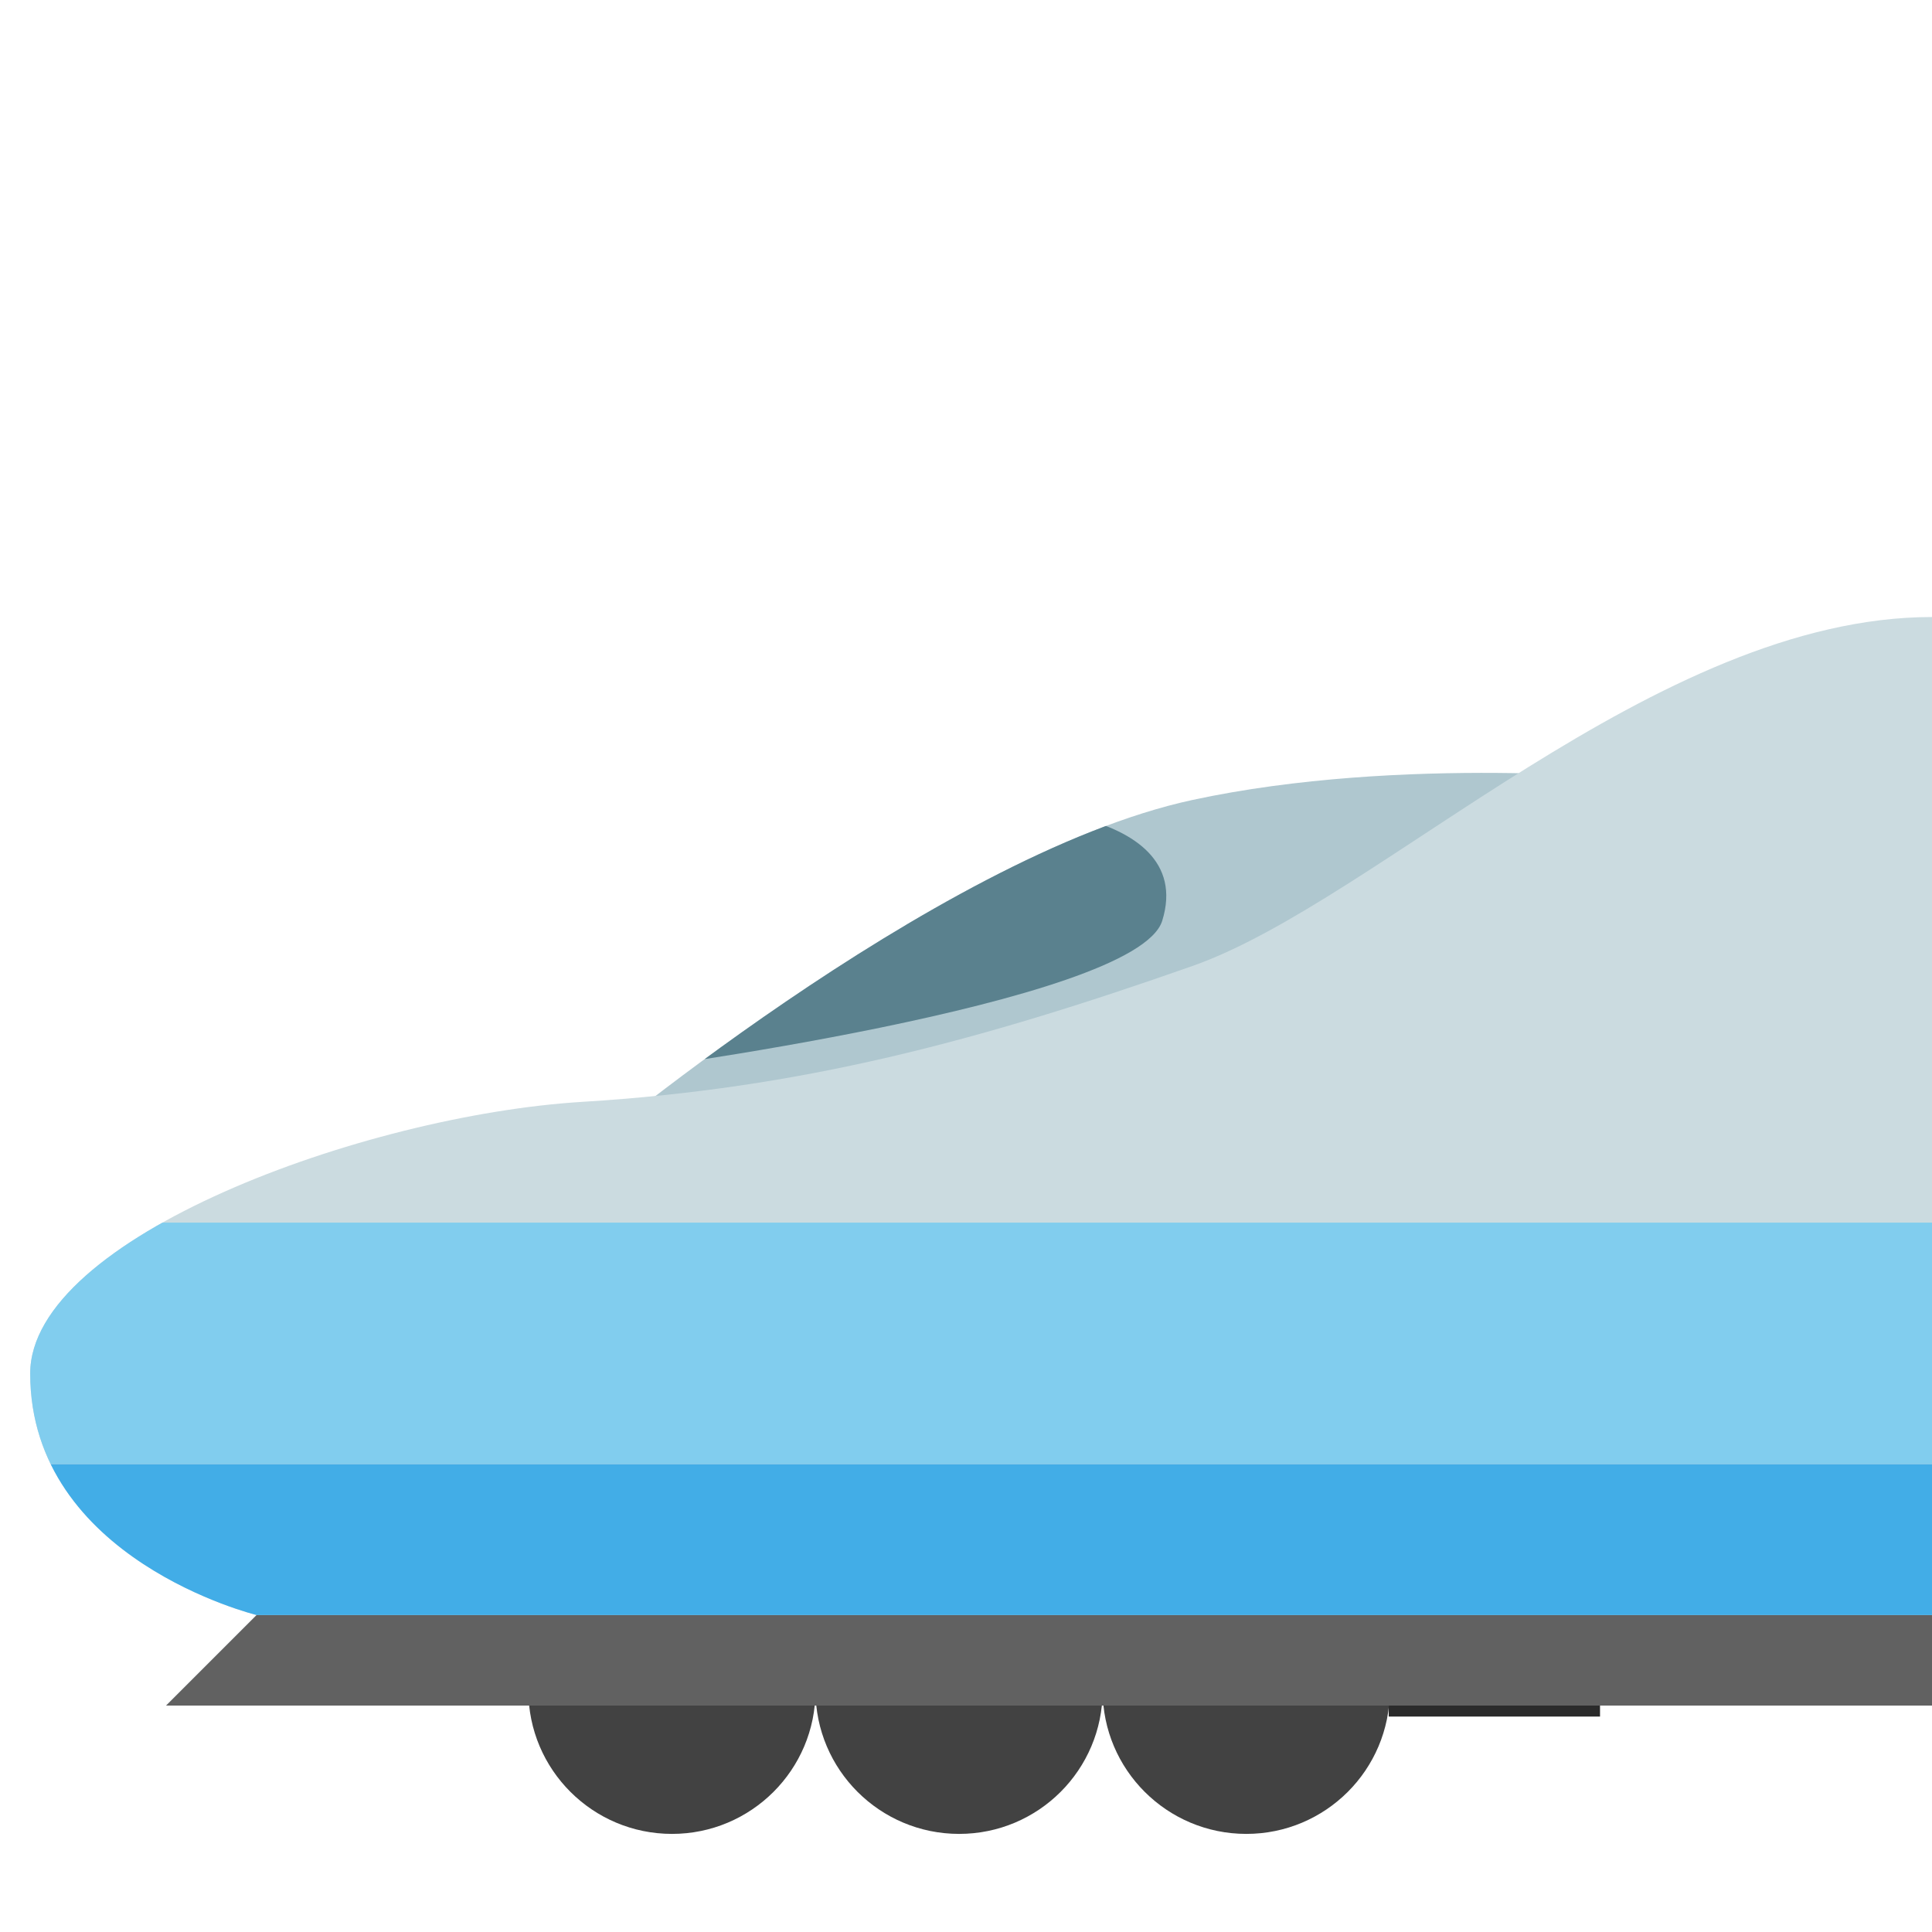
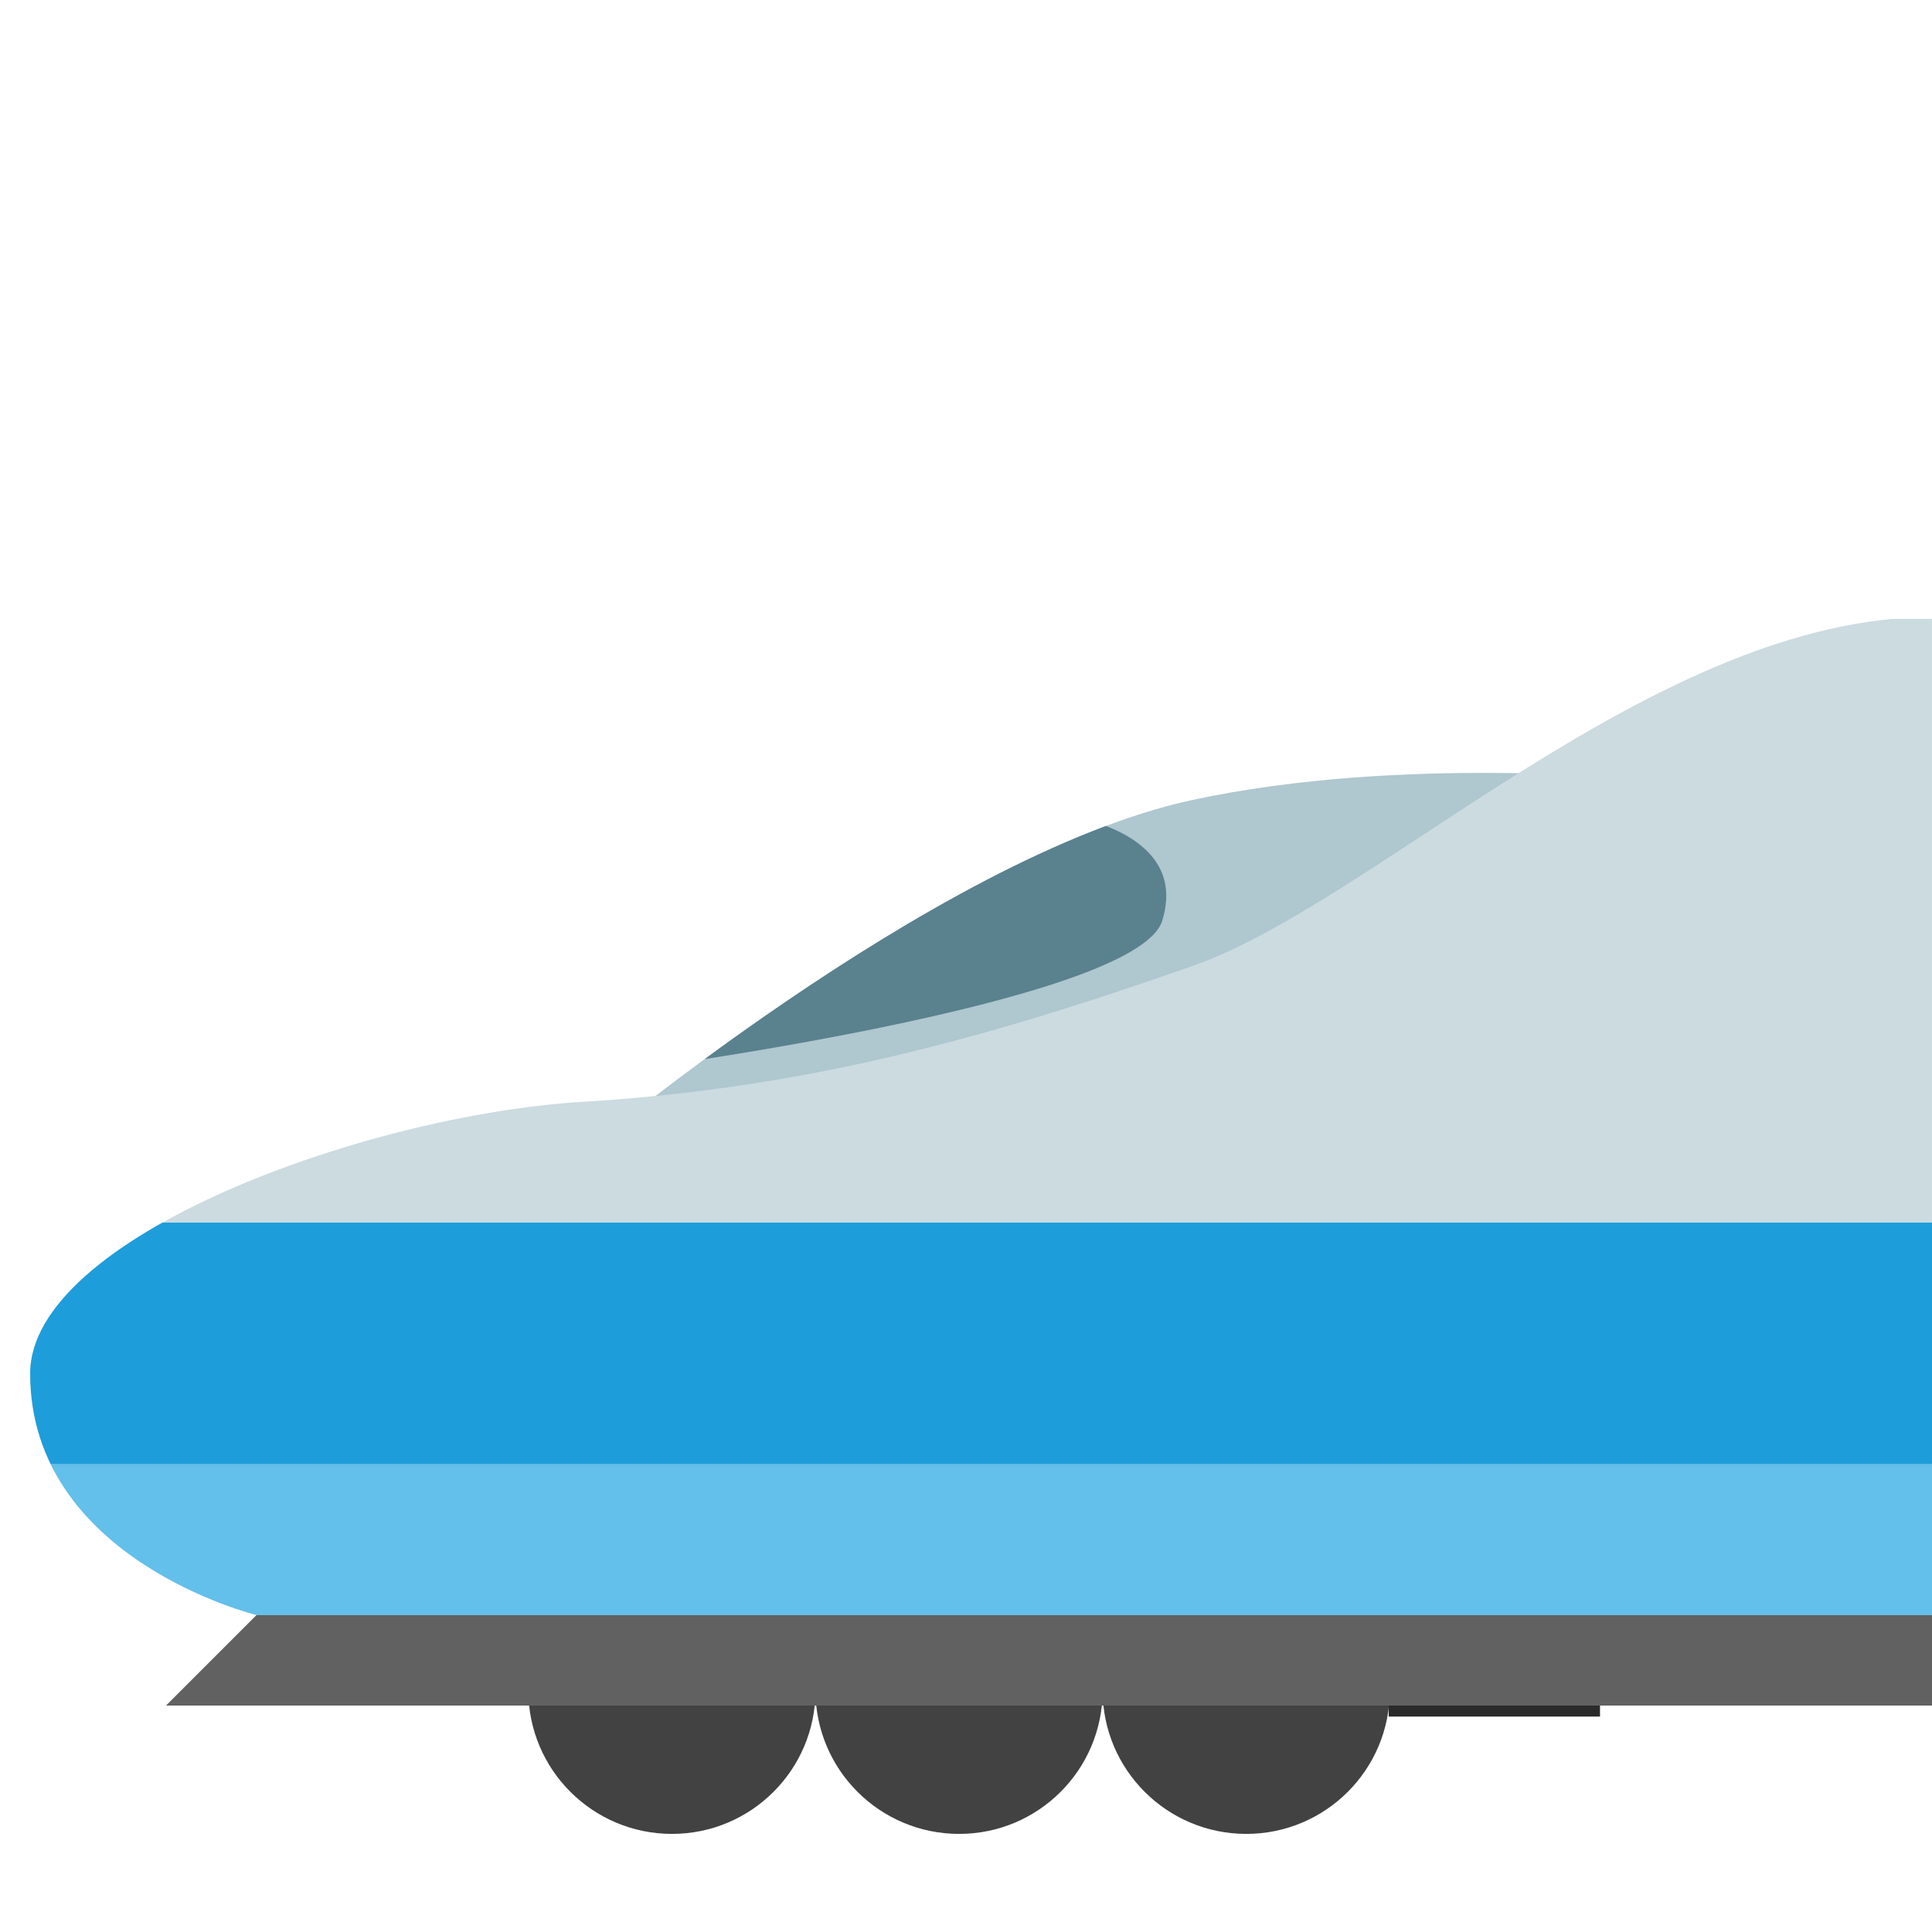
<svg xmlns="http://www.w3.org/2000/svg" width="128px" height="128px" version="1.1" xml:space="preserve" style="fill-rule:evenodd;clip-rule:evenodd;stroke-linejoin:round;stroke-miterlimit:2;">
-   <g id="Bullet-Train" transform="matrix(-1,0,0,1,640.001,0)">
-     <g id="Bogie" transform="matrix(-1,0,0,1,1004.06,0.227)">
-       <g transform="matrix(0.591791,0,0,0.833333,425.185,21.1167)">
-         <rect x="52.18" y="109.66" width="23.657" height="1.2" style="fill:#2b2b2b;fill-rule:nonzero;" />
-       </g>
-       <g transform="matrix(1.02959,0,0,1.02959,359.032,-0.659968)">
-         <path d="M94.314,109.202C94.314,114.305 90.175,118.429 85.08,118.429C79.977,118.429 75.837,114.297 75.837,109.202C75.837,104.092 79.977,99.975 85.08,99.975C90.175,99.975 94.314,104.099 94.314,109.202Z" style="fill:#424242;" />
-       </g>
-       <g transform="matrix(1.02959,0,0,1.02959,383.545,-0.659968)">
-         <path d="M33.551,109.202C33.551,114.305 29.411,118.429 24.316,118.429C19.213,118.429 15.074,114.297 15.074,109.202C15.074,104.092 19.214,99.975 24.316,99.975C29.412,99.975 33.551,104.099 33.551,109.202Z" style="fill:#424242;" />
-       </g>
-       <g transform="matrix(1.02959,0,0,1.02959,383.387,-0.659968)">
-         <path d="M52.18,109.202C52.18,114.305 48.041,118.429 42.946,118.429C37.843,118.429 33.704,114.297 33.704,109.202C33.704,104.092 37.843,99.975 42.946,99.975C48.049,99.975 52.181,104.099 52.181,109.202L52.18,109.202Z" style="fill:#424242;" />
-       </g>
-     </g>
-     <g id="Body">
-       <g id="Cab">
-         <clipPath id="_clip1">
-           <path d="M531,51.667C531,51.667 547.088,50 561,53C578.14,56.696 602,76.939 602,76.939C567.468,75.662 540.783,65.245 531,51.667Z" />
-         </clipPath>
-         <g clip-path="url(#_clip1)">
-           <rect x="534" y="48" width="66" height="28.939" style="fill:#afc7cf;" />
-           <g transform="matrix(1.10645,0,0,1,-55.5514,0)">
-             <path d="M570.543,54C570.287,53.058 556.847,53.156 559.041,61C560.59,66.54 591.577,71 591.577,71L591,54L570.543,54Z" style="fill:#5a818e;" />
+   <g transform="matrix(1,0,0,1,-384,0)">
+     <g id="High-Speed-Train" />
+     <g id="Steam-Locomotive" />
+     <g id="Mountain-Railway">
+       <clipPath id="_clip1">
+         <rect x="256" y="0.024" width="128" height="127.977" />
+       </clipPath>
+       <g clip-path="url(#_clip1)">
+         <g id="Mountain" transform="matrix(1.04798,0,0,1.04798,-15.3524,-3.14393)">
+           <g transform="matrix(1.20326,0,0,1.20326,242.991,-26.0179)">
+             <path d="M56.625,24.117C55.039,24.112 53.325,24.353 51.48,24.837C48.316,25.667 46.775,28.237 45.654,30.117C45.152,30.947 44.649,31.81 44.17,32.219L44.008,32.348C43.225,33.037 43.072,33.141 42.558,33.246C41.554,33.456 41.135,33.258 40.025,32.709C38.495,31.962 36.195,30.816 32.879,31.855C29.516,32.93 27.249,36.143 24.879,40.639C22.379,45.379 19.309,52.536 14.65,63.396C11.827,69.962 5.586,83.118 0,94.744L0,127.2C-0,127.2 -0,127.201 -0,127.201C-0,127.64 0.361,128.001 0.8,128.001L127.2,128.001C127.639,128.001 128,127.64 128,127.201L128,95.077C115.576,71.137 101.23,42.85 100.352,41.395C98.915,39.002 95.867,37.04 93.508,37.169C91.149,37.297 88.44,38.639 87.028,40.694C86.572,41.372 83.268,46.254 78.83,52.829C77.534,50.26 76.295,47.843 75.174,45.612C70.666,36.726 68.284,32.018 67.607,30.851C64.997,26.358 61.383,24.131 56.625,24.116L56.625,24.117Z" style="fill:#8d6b63;fill-rule:nonzero;" />
+           </g>
+           <g transform="matrix(1,0,0,1,256,1.06068)">
+             <path d="M119.06,106.566C118.57,107.206 118.21,107.906 117.41,108.036C115.77,108.306 114.28,109.036 113.09,110.086C112.3,110.786 111.14,110.886 110.25,110.306L110.23,110.286C108.32,106.676 104.7,105.026 100.33,105.026C96.22,105.026 92.45,106.386 90.45,109.656C89.89,110.556 88.77,110.856 87.81,110.396C86.614,109.823 85.295,109.555 83.97,109.616C83.01,109.656 82.16,109.066 81.8,108.176C79.74,102.976 74.85,100.776 68.91,100.776C62.8,100.776 57.44,103.166 55.49,108.606C55.31,109.106 54.99,109.546 54.52,109.816C54.3,109.946 54.08,110.086 53.88,110.246C53.27,110.736 52.44,110.766 51.73,110.436C50.589,109.909 49.347,109.636 48.09,109.636C46.75,109.636 45.48,109.946 44.34,110.496C43.48,110.906 42.46,110.736 41.8,110.046C40.17,108.326 37.9,107.352 35.53,107.356C33.01,107.356 30.75,108.436 29.16,110.146C28.4,110.976 27.16,111.016 26.29,110.296C25.387,109.55 24.251,109.143 23.08,109.146C22.03,109.146 21.06,109.476 20.26,110.026C19.87,110.296 18.8,110.436 17.79,110.086C16.96,109.806 16.2,109.136 15.69,108.426C12.12,103.376 7.68,101.466 6.39,100.866C3.99,99.736 -0,100.056 -0,100.056L-0,118.866C-0,119.086 128,118.866 128,118.866L128,100.966C128,99.246 121.19,103.776 119.06,106.566Z" style="fill:#bdcf46;fill-rule:nonzero;" />
+           </g>
+         </g>
+         <g id="Railcar" transform="matrix(2.3251,0,0,2.3251,-389.309,-162.351)">
+           <g transform="matrix(0.430089,0,0,0.430089,291.635,70.9832)">
+             <g id="Bogie">
+               <path d="M94.314,109.202C94.314,114.305 90.175,118.429 85.08,118.429C79.977,118.429 75.837,114.297 75.837,109.202C75.837,104.092 79.977,99.975 85.08,99.975C90.175,99.975 94.314,104.099 94.314,109.202ZM112.944,109.202C112.944,114.305 108.804,118.429 103.709,118.429C98.606,118.429 94.467,114.297 94.467,109.202C94.467,104.092 98.607,99.975 103.709,99.975C108.812,99.975 112.944,104.099 112.944,109.202ZM33.551,109.202C33.551,114.305 29.411,118.429 24.316,118.429C19.213,118.429 15.074,114.297 15.074,109.202C15.074,104.092 19.214,99.975 24.316,99.975C29.412,99.975 33.551,104.099 33.551,109.202ZM52.18,109.202C52.18,114.305 48.041,118.429 42.946,118.429C37.843,118.429 33.704,114.297 33.704,109.202C33.704,104.092 37.843,99.975 42.946,99.975C48.049,99.975 52.181,104.099 52.181,109.202L52.18,109.202Z" style="fill:#424242;fill-rule:nonzero;" />
+             </g>
+           </g>
+           <g id="Livery" transform="matrix(0.430089,0,0,0.430089,176.403,69.8774)">
+             <clipPath id="_clip2">
+               <path d="M312,40.879L384,40.879L384,113L289,113C281.554,112.896 268.666,110.992 264.409,110.333C263.457,110.185 262.617,109.625 262.114,108.802C260.947,106.875 259.047,102.976 259.154,98.111C259.154,98.111 258.536,89.384 258.272,85.656C258.193,84.551 258.385,83.443 258.831,82.428C260.645,78.376 265.763,67.408 271,61C285.658,43.065 303.753,41.108 312,40.879Z" clip-rule="nonzero" />
+             </clipPath>
+             <g clip-path="url(#_clip2)">
+               <g transform="matrix(1,0,0,0.998322,0,0.0685842)">
+                 <rect x="255" y="40.879" width="129" height="72.121" style="fill:#cbdbe0;" />
+               </g>
+               <g transform="matrix(31.9997,0,0,1,-12863.9,8.879)">
+                 <rect x="410" y="98" width="4" height="6" style="fill:#616161;" />
+               </g>
+               <g transform="matrix(31.9997,0,0,1.66667,-12863.9,-66.4543)">
+                 <rect x="410" y="98" width="4" height="6" style="fill:#62c0ea;" />
+               </g>
+               <g transform="matrix(32,0,0,2.66667,-12864,-180.454)">
+                 <rect x="410" y="98" width="4" height="6" style="fill:#1e9ddb;" />
+               </g>
+             </g>
+           </g>
+           <g transform="matrix(0.458233,0,0,0.429705,170.178,69.8564)">
+             <g id="Windows">
+               <rect x="312" y="53" width="62" height="28" style="fill:#424242;" />
+             </g>
+           </g>
+         </g>
+         <g id="Rail" transform="matrix(1.99293,0,0,1.99293,-317.739,-123.096)">
+           <g transform="matrix(0.501773,0,0,0.246233,287.887,94.4755)">
+             <rect x="0" y="117.809" width="128" height="10.191" style="fill:#5d4037;fill-rule:nonzero;" />
+           </g>
+           <g transform="matrix(0.501773,0,0,1,287.887,-0.62)">
+             <rect x="0" y="122.611" width="128" height="2.004" style="fill:#383838;fill-rule:nonzero;" />
          </g>
        </g>
      </g>
-       <g id="Livery" transform="matrix(1,0,0,1,128,0)">
-         <clipPath id="_clip2">
-           <path d="M384,40.879L384,113L501.085,113.085L495,107L384,107L495,107C495,107 510,103.336 510,91C510,82 487.894,73.886 473.419,73C458.944,72.114 447.226,69 433,64C420.67,59.666 402.29,40.879 384,40.879Z" />
+     </g>
+     <g id="Railcar1" transform="matrix(1,0,0,0.99849,109.626,0.182736)">
+       <g id="Bogie1" />
+       <g id="Body" transform="matrix(1,0,0,1,18.3737,0)">
+         <clipPath id="_clip3">
+           <rect x="384.001" y="40.879" width="127.999" height="72.109" />
        </clipPath>
-         <g clip-path="url(#_clip2)">
-           <rect x="384.001" y="40.879" width="127.999" height="72.121" style="fill:#cbdbe0;" />
-           <g transform="matrix(31.9997,0,0,1,-12735.9,9)">
-             <rect x="410" y="98" width="4" height="6" style="fill:#616161;" />
+         <g clip-path="url(#_clip3)">
+           <g id="Livery1">
+             <rect x="384.001" y="40.879" width="127.999" height="72.121" style="fill:#cbdbe0;" />
+             <g transform="matrix(31.9997,0,0,1.00353,-12735.9,8.63297)">
+               <rect x="410" y="98" width="4" height="6" style="fill:#616161;" />
+             </g>
+             <g transform="matrix(31.9997,0,0,1.66919,-12735.9,-66.6167)">
+               <rect x="410" y="98" width="4" height="6" style="fill:#62c0ea;" />
+             </g>
+             <g transform="matrix(32,0,0,2.6707,-12736,-180.789)">
+               <rect x="410" y="98" width="4" height="6" style="fill:#1e9ddb;" />
+             </g>
          </g>
-           <g transform="matrix(31.9997,0,0,1.66667,-12735.9,-66.3333)">
-             <rect x="410" y="98" width="4" height="6" style="fill:#42ade7;" />
+           <g transform="matrix(1,0,0,1.27273,4.54747e-13,-22.1938)">
+             <g id="Windows1">
+               <rect x="384.001" y="59" width="127.999" height="22" style="fill:#424242;" />
+             </g>
          </g>
-           <g transform="matrix(32,0,0,2.66667,-12736,-180.333)">
-             <rect x="410" y="98" width="4" height="6" style="fill:#81cdee;" />
+         </g>
+       </g>
+     </g>
+     <g id="Bullet-Train" transform="matrix(-1,0,0,1,1024,0)">
+       <g id="Bogie2" transform="matrix(-1,0,0,1,1004.06,0.227)">
+         <g transform="matrix(0.591791,0,0,0.833333,425.185,21.1167)">
+           <rect x="52.18" y="109.66" width="23.657" height="1.2" style="fill:#2b2b2b;fill-rule:nonzero;" />
+         </g>
+         <g transform="matrix(1.02959,0,0,1.02959,359.032,-0.659968)">
+           <path d="M94.314,109.202C94.314,114.305 90.175,118.429 85.08,118.429C79.977,118.429 75.837,114.297 75.837,109.202C75.837,104.092 79.977,99.975 85.08,99.975C90.175,99.975 94.314,104.099 94.314,109.202Z" style="fill:#424242;" />
+         </g>
+         <g transform="matrix(1.02959,0,0,1.02959,383.545,-0.659968)">
+           <path d="M33.551,109.202C33.551,114.305 29.411,118.429 24.316,118.429C19.213,118.429 15.074,114.297 15.074,109.202C15.074,104.092 19.214,99.975 24.316,99.975C29.412,99.975 33.551,104.099 33.551,109.202Z" style="fill:#424242;" />
+         </g>
+         <g transform="matrix(1.02959,0,0,1.02959,383.387,-0.659968)">
+           <path d="M52.18,109.202C52.18,114.305 48.041,118.429 42.946,118.429C37.843,118.429 33.704,114.297 33.704,109.202C33.704,104.092 37.843,99.975 42.946,99.975C48.049,99.975 52.181,104.099 52.181,109.202L52.18,109.202Z" style="fill:#424242;" />
+         </g>
+       </g>
+       <g id="Body1">
+         <g id="Cab">
+           <clipPath id="_clip4">
+             <path d="M531,51.667C531,51.667 547.088,50 561,53C578.14,56.696 602,76.939 602,76.939C567.468,75.662 540.783,65.245 531,51.667Z" />
+           </clipPath>
+           <g clip-path="url(#_clip4)">
+             <rect x="534" y="48" width="66" height="28.939" style="fill:#afc7cf;" />
+             <g transform="matrix(1.10645,0,0,1,-55.5514,0)">
+               <path d="M570.543,54C570.287,53.058 556.847,53.156 559.041,61C560.59,66.54 591.577,71 591.577,71L591,54L570.543,54Z" style="fill:#5a818e;" />
+             </g>
+           </g>
+         </g>
+         <g id="Livery2" transform="matrix(1,0,0,1,128,0)">
+           <clipPath id="_clip5">
+             <path d="M384,40.879L384,113L501.085,113.085L495,107L384,107L495,107C495,107 510,103.336 510,91C510,82 487.894,73.886 473.419,73C458.944,72.114 447.226,69 433,64C420.67,59.666 402.29,40.879 384,40.879Z" />
+           </clipPath>
+           <g clip-path="url(#_clip5)">
+             <g transform="matrix(1,0,0,0.998322,-1.09139e-11,0.189584)">
+               <rect x="384.001" y="40.879" width="127.999" height="72.121" style="fill:#cbdbe0;" />
+             </g>
+             <g transform="matrix(31.9997,0,0,1,-12735.9,9)">
+               <rect x="410" y="98" width="4" height="6" style="fill:#616161;" />
+             </g>
+             <g transform="matrix(31.9997,0,0,1.66667,-12735.9,-66.3333)">
+               <rect x="410" y="98" width="4" height="6" style="fill:#62c0ea;" />
+             </g>
+             <g transform="matrix(32,0,0,2.66667,-12736,-180.333)">
+               <rect x="410" y="98" width="4" height="6" style="fill:#1e9ddb;" />
+             </g>
          </g>
        </g>
      </g>
    </g>
  </g>
</svg>
